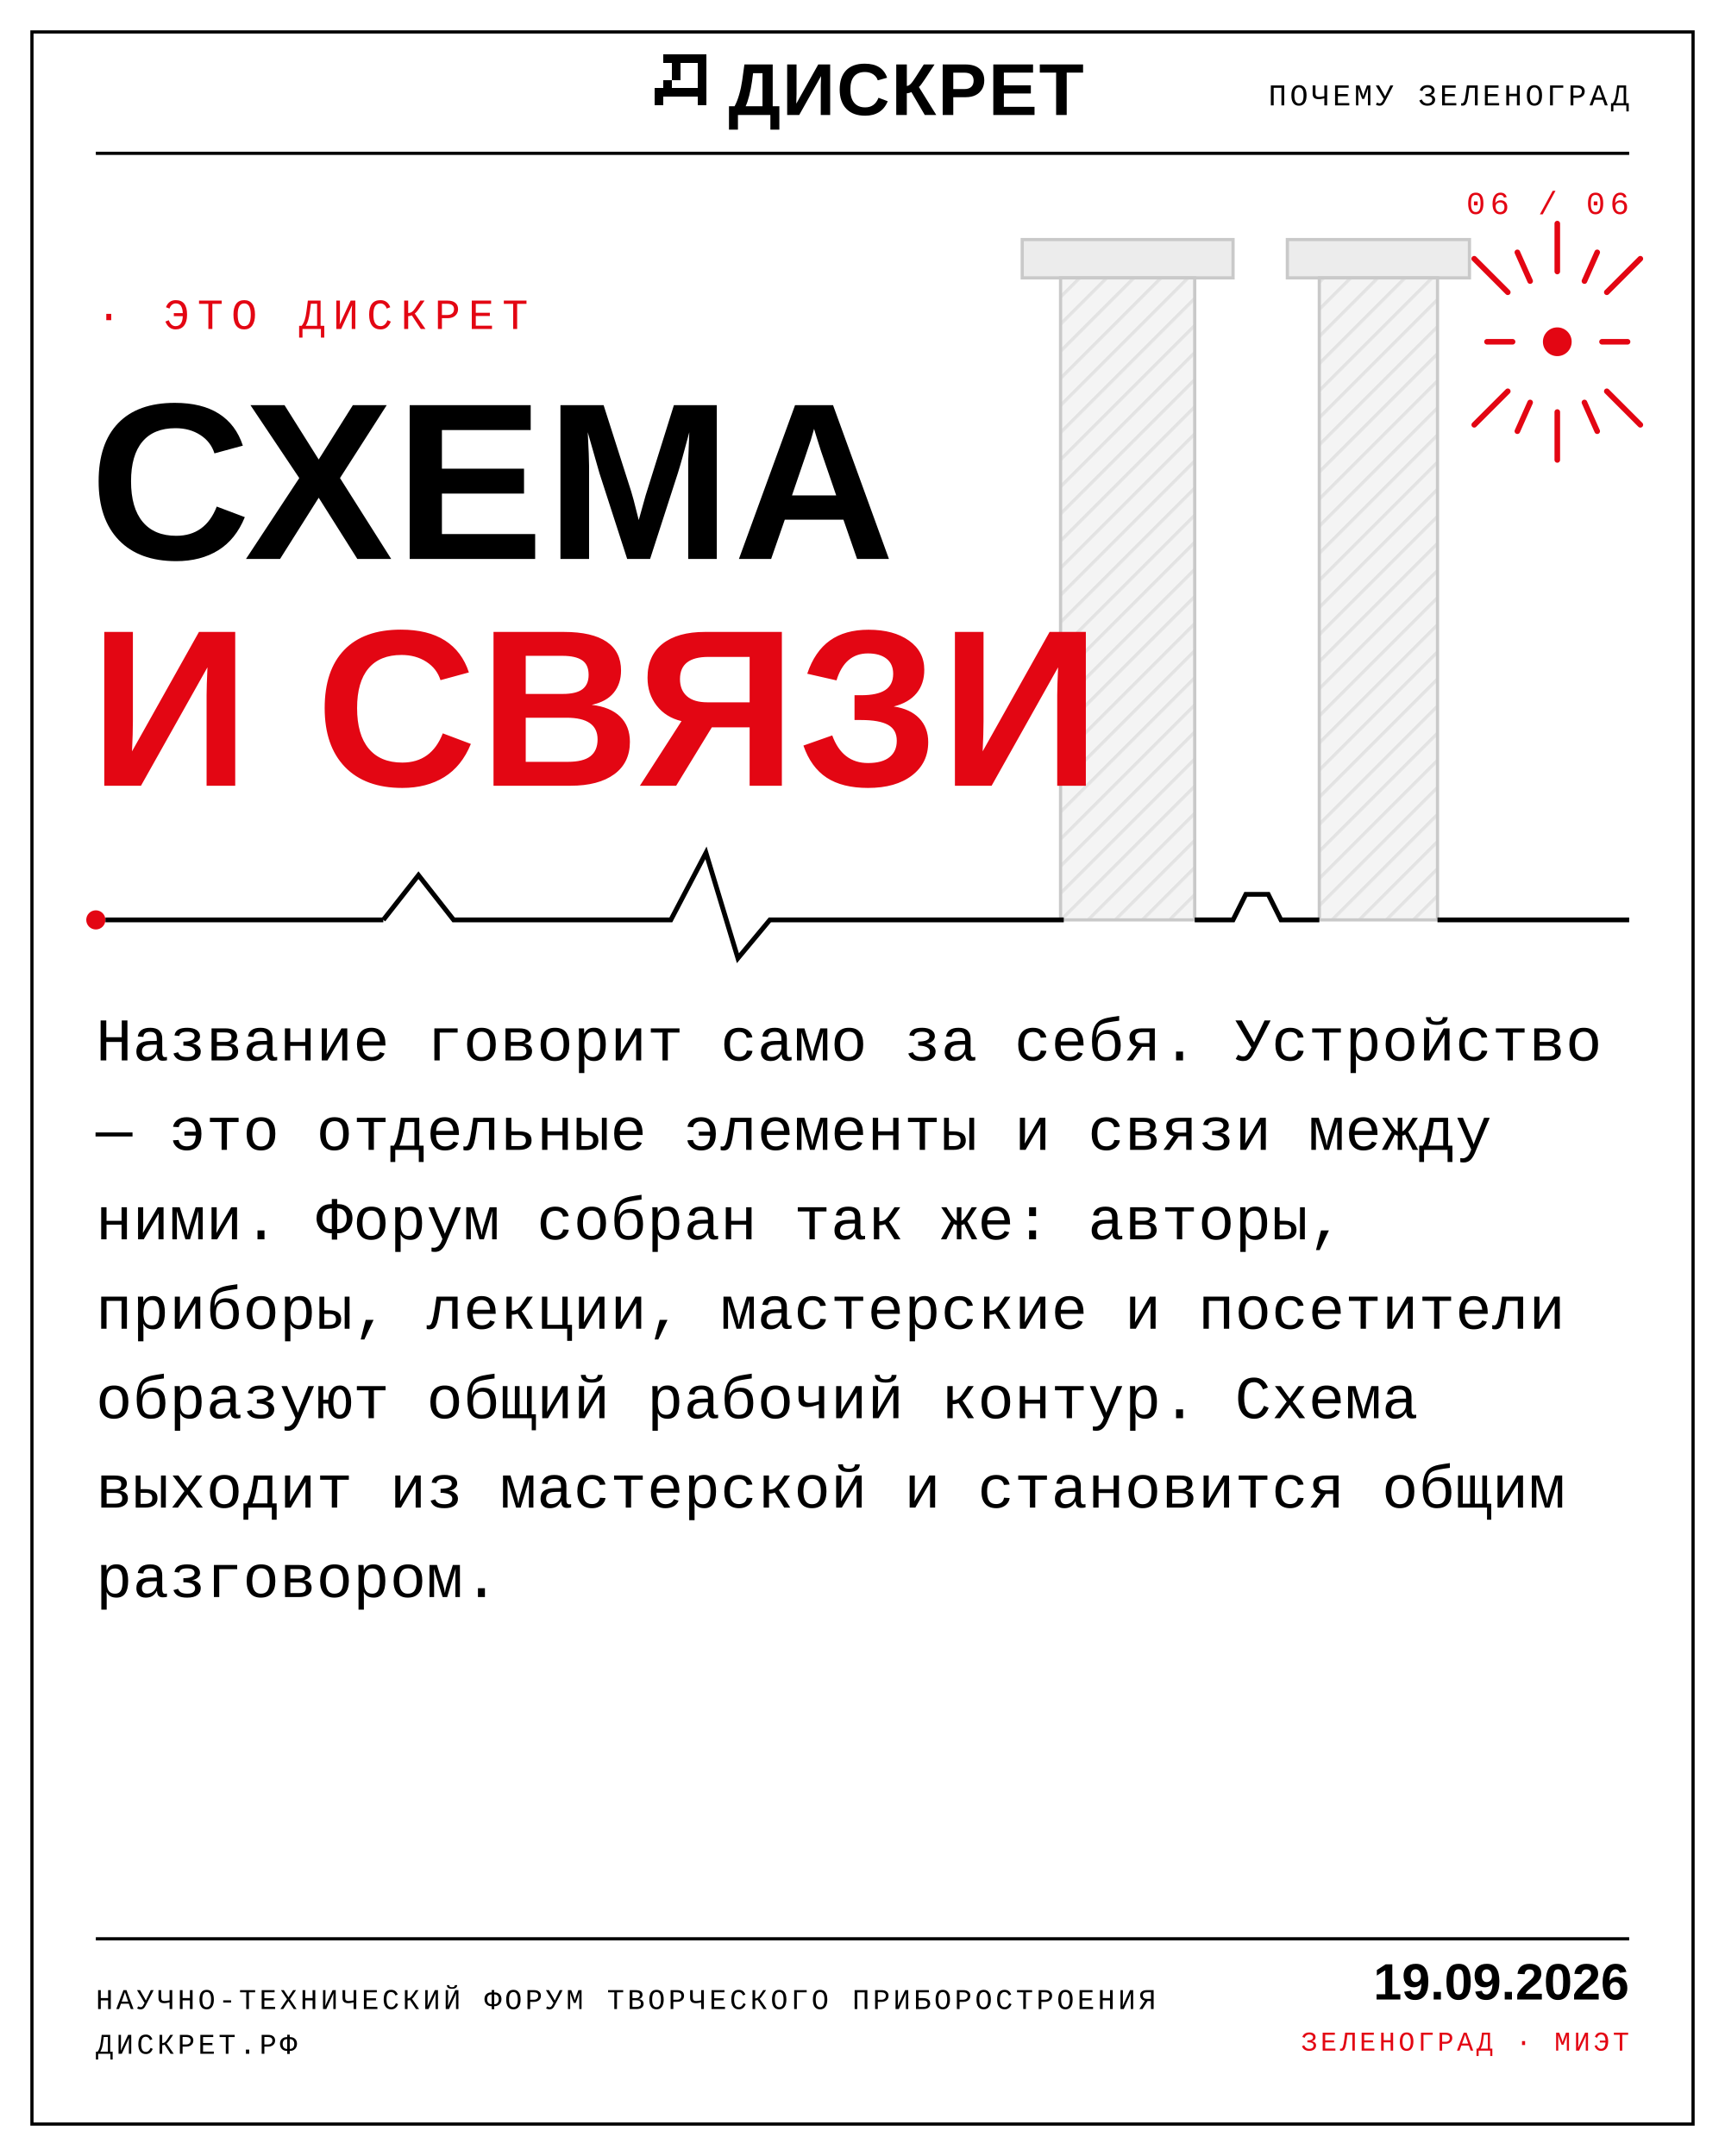
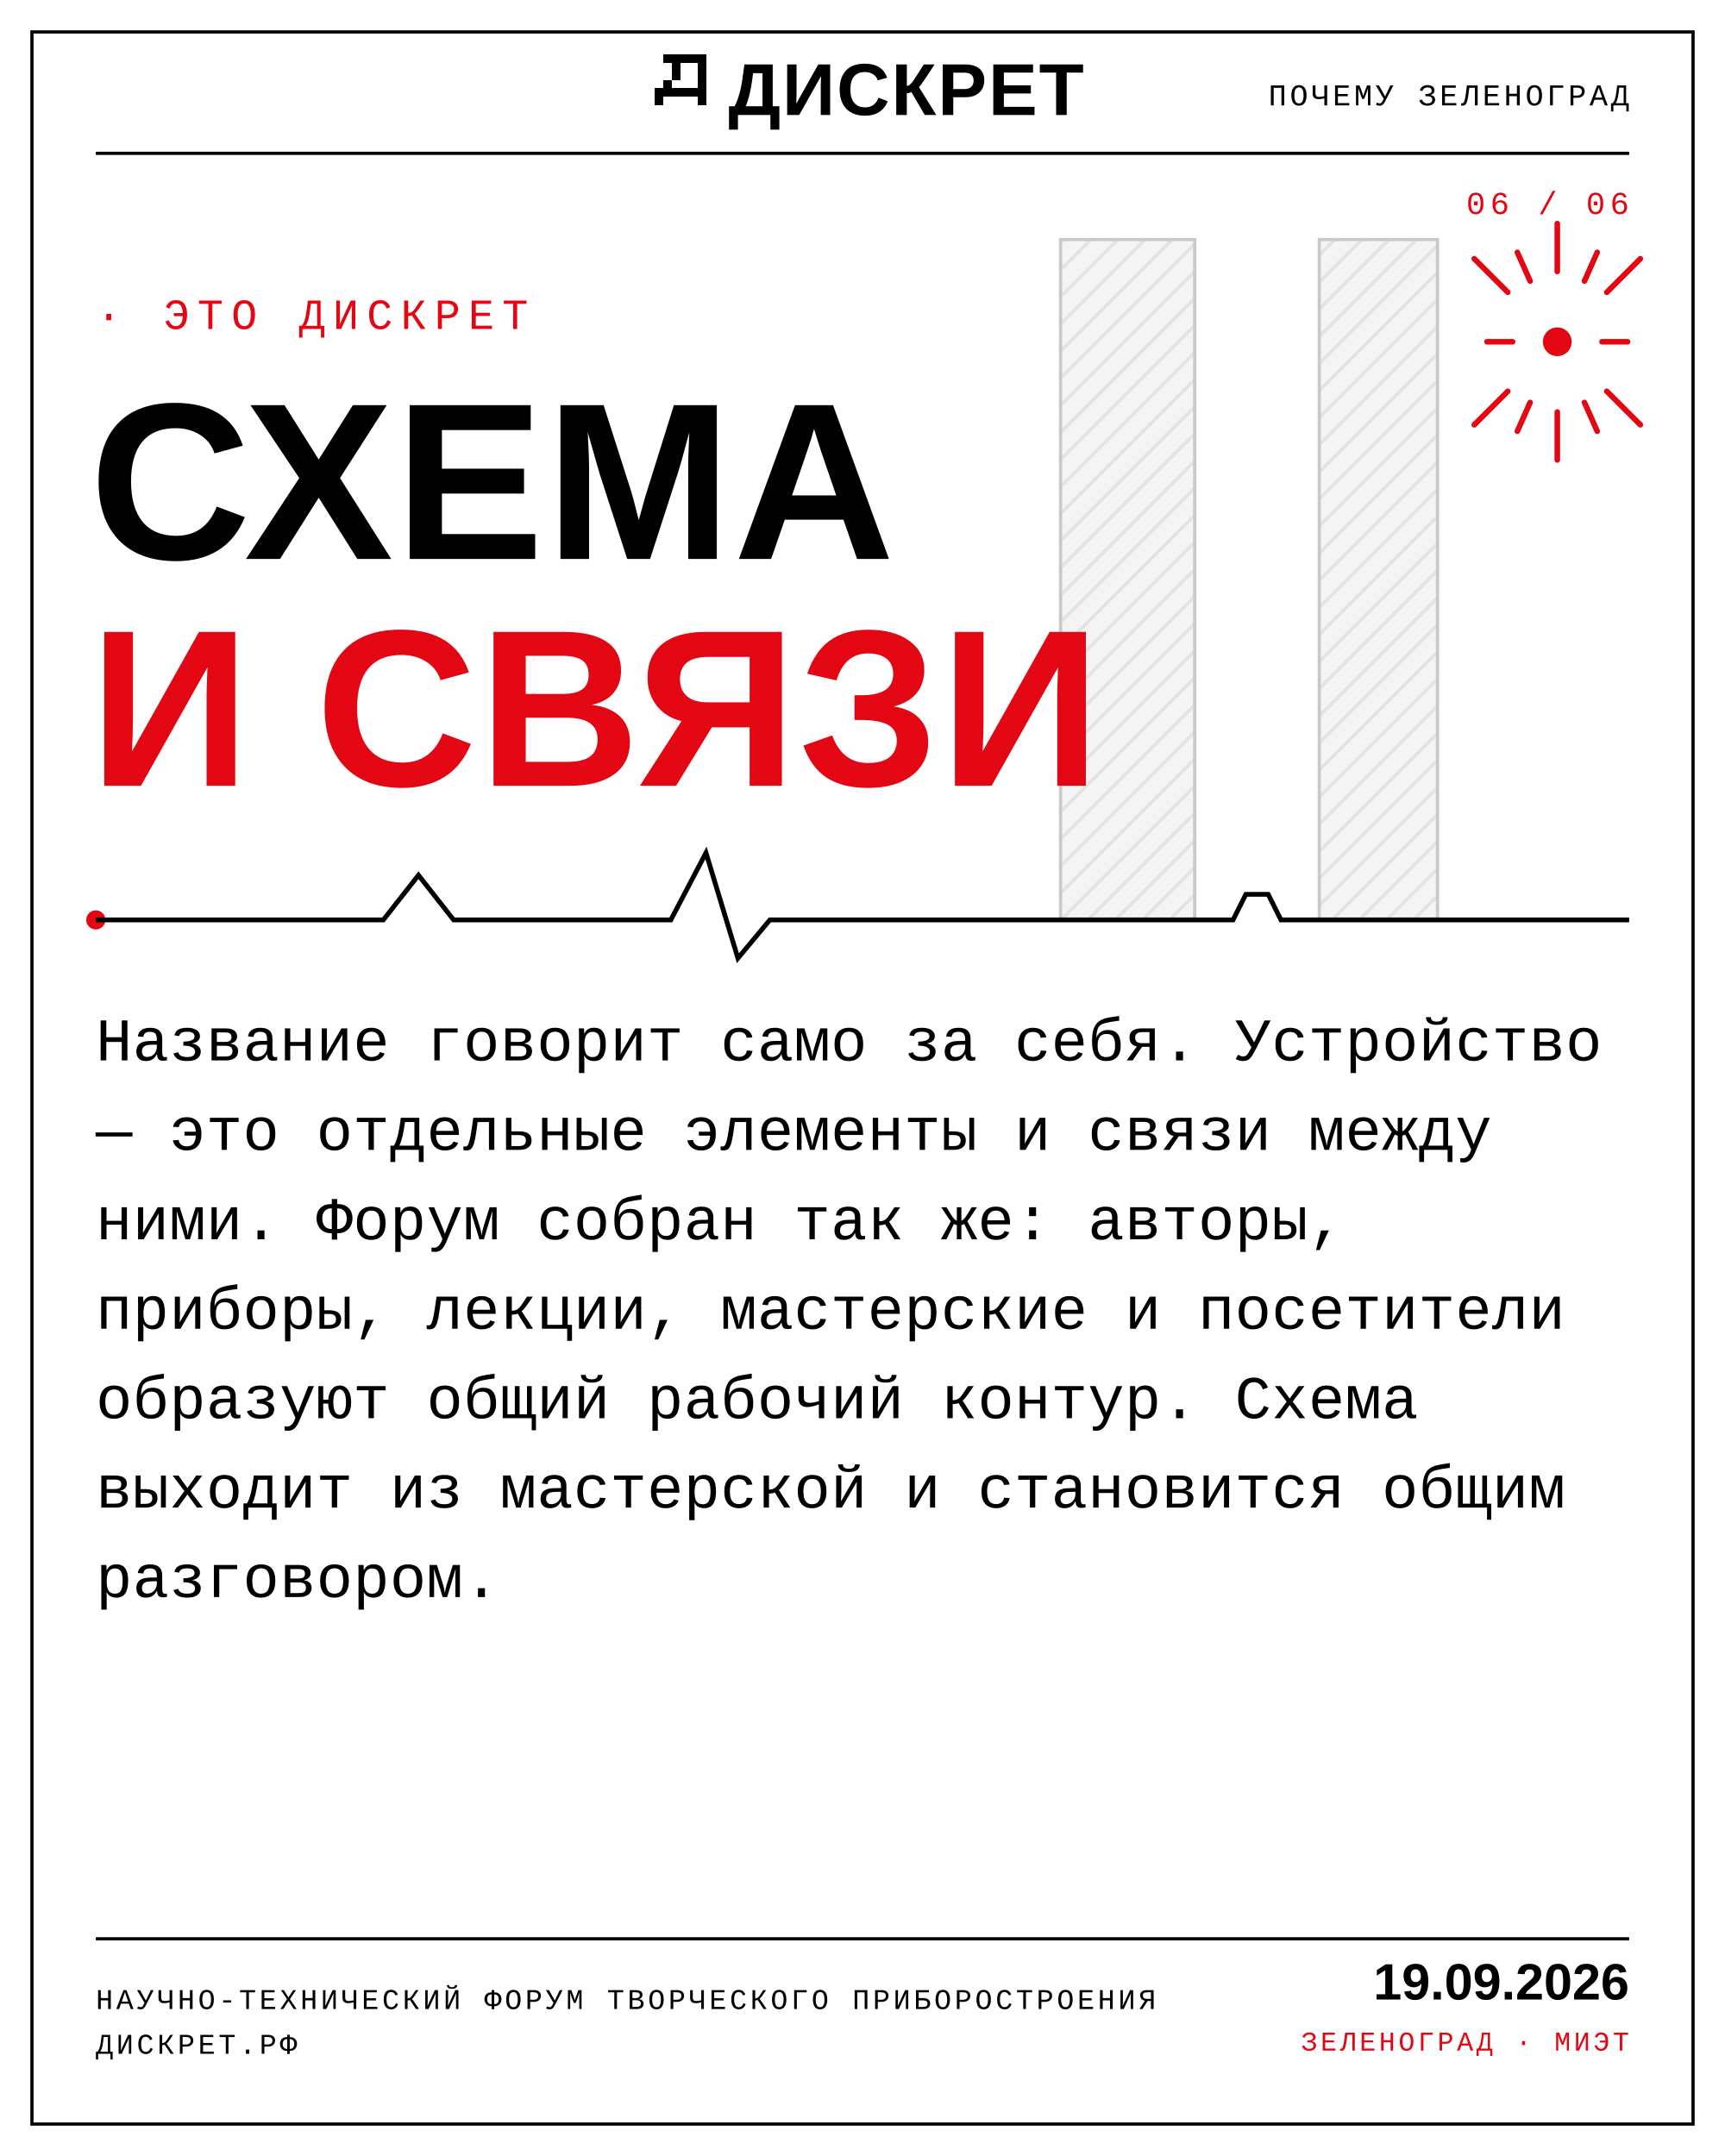
<svg xmlns="http://www.w3.org/2000/svg" width="1080" height="1350" viewBox="0 0 1080 1350" fill="none" font-family="'Arial Narrow','Helvetica Neue',Arial,sans-serif">
  <defs>
    <g id="logoD" shape-rendering="crispEdges" transform="scale(0.66667)">
      <rect x="10" y="0" width="2" height="12" />
      <rect x="2" y="0" width="8" height="2" />
      <rect x="4" y="2" width="2" height="4" />
      <rect x="2" y="6" width="2" height="2" />
      <rect x="0" y="8" width="12" height="2" />
      <rect x="0" y="10" width="2" height="2" />
    </g>
    <pattern id="th" width="12" height="12" patternTransform="rotate(45)" patternUnits="userSpaceOnUse">
      <rect width="12" height="12" fill="#f4f4f4" />
      <line x1="0" y1="0" x2="0" y2="12" stroke="#e3e3e3" stroke-width="4" />
    </pattern>
  </defs>
  <rect width="1080" height="1350" fill="#FFFFFF" />
  <rect x="20" y="20" width="1040" height="1310" fill="none" stroke="#000" stroke-width="2" />
  <use href="#logoD" fill="#000" transform="translate(410,34) scale(4.0)" />
  <text x="456" y="72" font-weight="800" font-size="46" letter-spacing="1" fill="#000">ДИСКРЕТ</text>
  <text x="1020" y="66" text-anchor="end" font-family="'Courier New',monospace" font-size="19" letter-spacing="2" fill="#000">ПОЧЕМУ ЗЕЛЕНОГРАД</text>
  <line x1="60" y1="96" x2="1020" y2="96" stroke="#000" stroke-width="2" />
  <text x="1020" y="134" text-anchor="end" font-family="'Courier New',monospace" font-size="20" letter-spacing="3" fill="#E30613">06 / 06</text>
  <g stroke="#c9c9c9" stroke-width="2">
-     <rect x="640" y="150" width="132" height="24" fill="#ececec" />
-     <rect x="664" y="174" width="84" height="402" fill="url(#th)" />
-     <rect x="806" y="150" width="114" height="24" fill="#ececec" />
-     <rect x="826" y="174" width="74" height="402" fill="url(#th)" />
+     <rect x="664" y="150" width="84" height="426" fill="url(#th)" />
+     <rect x="826" y="150" width="74" height="426" fill="url(#th)" />
  </g>
  <g stroke="#E30613" stroke-width="3.5" stroke-linecap="round">
    <line x1="975" y1="170" x2="975" y2="140" />
    <line x1="975" y1="258" x2="975" y2="288" />
    <line x1="931" y1="214" x2="947" y2="214" />
    <line x1="1003" y1="214" x2="1019" y2="214" />
    <line x1="944" y1="183" x2="923" y2="162" />
    <line x1="1006" y1="183" x2="1027" y2="162" />
    <line x1="944" y1="245" x2="923" y2="266" />
    <line x1="1006" y1="245" x2="1027" y2="266" />
    <line x1="958" y1="176" x2="950" y2="158" />
    <line x1="992" y1="176" x2="1000" y2="158" />
    <line x1="958" y1="252" x2="950" y2="270" />
    <line x1="992" y1="252" x2="1000" y2="270" />
  </g>
  <circle cx="975" cy="214" r="9" fill="#E30613" />
  <text x="60" y="206" font-family="'Courier New',monospace" font-size="27" letter-spacing="5" fill="#E30613">· ЭТО ДИСКРЕТ</text>
  <text x="56" y="350" font-weight="800" font-size="140" letter-spacing="1" fill="#000">СХЕМА</text>
  <text x="56" y="492" font-weight="800" font-size="140" letter-spacing="1" fill="#E30613">И СВЯЗИ</text>
  <circle cx="60" cy="576" r="6" fill="#E30613" />
-   <g stroke="#000" stroke-width="3" fill="none">
-     <line x1="66" y1="576" x2="240" y2="576" />
-     <polyline points="240,576 262,548 284,576 420,576 442,534 462,600 482,576 666,576" />
-     <polyline points="748,576 772,576 780,560 794,560 802,576 826,576" />
-     <line x1="900" y1="576" x2="1020" y2="576" />
-   </g>
+   <polyline points="60,576 240,576 262,548 284,576 420,576 442,534 462,600 482,576 772,576 780,560 794,560 802,576 1020,576" fill="none" stroke="#000" stroke-width="3" />
  <text x="60" y="664" font-family="'Courier New',monospace" font-size="38" letter-spacing="0.2" fill="#000">Название говорит само за себя. Устройство</text>
  <text x="60" y="720" font-family="'Courier New',monospace" font-size="38" letter-spacing="0.2" fill="#000">— это отдельные элементы и связи между</text>
  <text x="60" y="776" font-family="'Courier New',monospace" font-size="38" letter-spacing="0.2" fill="#000">ними. Форум собран так же: авторы,</text>
  <text x="60" y="832" font-family="'Courier New',monospace" font-size="38" letter-spacing="0.2" fill="#000">приборы, лекции, мастерские и посетители</text>
  <text x="60" y="888" font-family="'Courier New',monospace" font-size="38" letter-spacing="0.2" fill="#000">образуют общий рабочий контур. Схема</text>
  <text x="60" y="944" font-family="'Courier New',monospace" font-size="38" letter-spacing="0.2" fill="#000">выходит из мастерской и становится общим</text>
  <text x="60" y="1000" font-family="'Courier New',monospace" font-size="38" letter-spacing="0.2" fill="#000">разговором.</text>
  <line x1="60" y1="1214" x2="1020" y2="1214" stroke="#000" stroke-width="2" />
  <text x="60" y="1258" font-family="'Courier New',monospace" font-size="18" letter-spacing="2" fill="#000">НАУЧНО-ТЕХНИЧЕСКИЙ ФОРУМ ТВОРЧЕСКОГО ПРИБОРОСТРОЕНИЯ</text>
  <text x="60" y="1286" font-family="'Courier New',monospace" font-size="18" letter-spacing="2" fill="#000">ДИСКРЕТ.РФ</text>
  <text x="1020" y="1252" text-anchor="end" font-weight="800" font-size="32" fill="#000">19.09.2026</text>
  <text x="1020" y="1284" text-anchor="end" font-family="'Courier New',monospace" font-size="17" letter-spacing="2" fill="#E30613">ЗЕЛЕНОГРАД · МИЭТ</text>
</svg>
